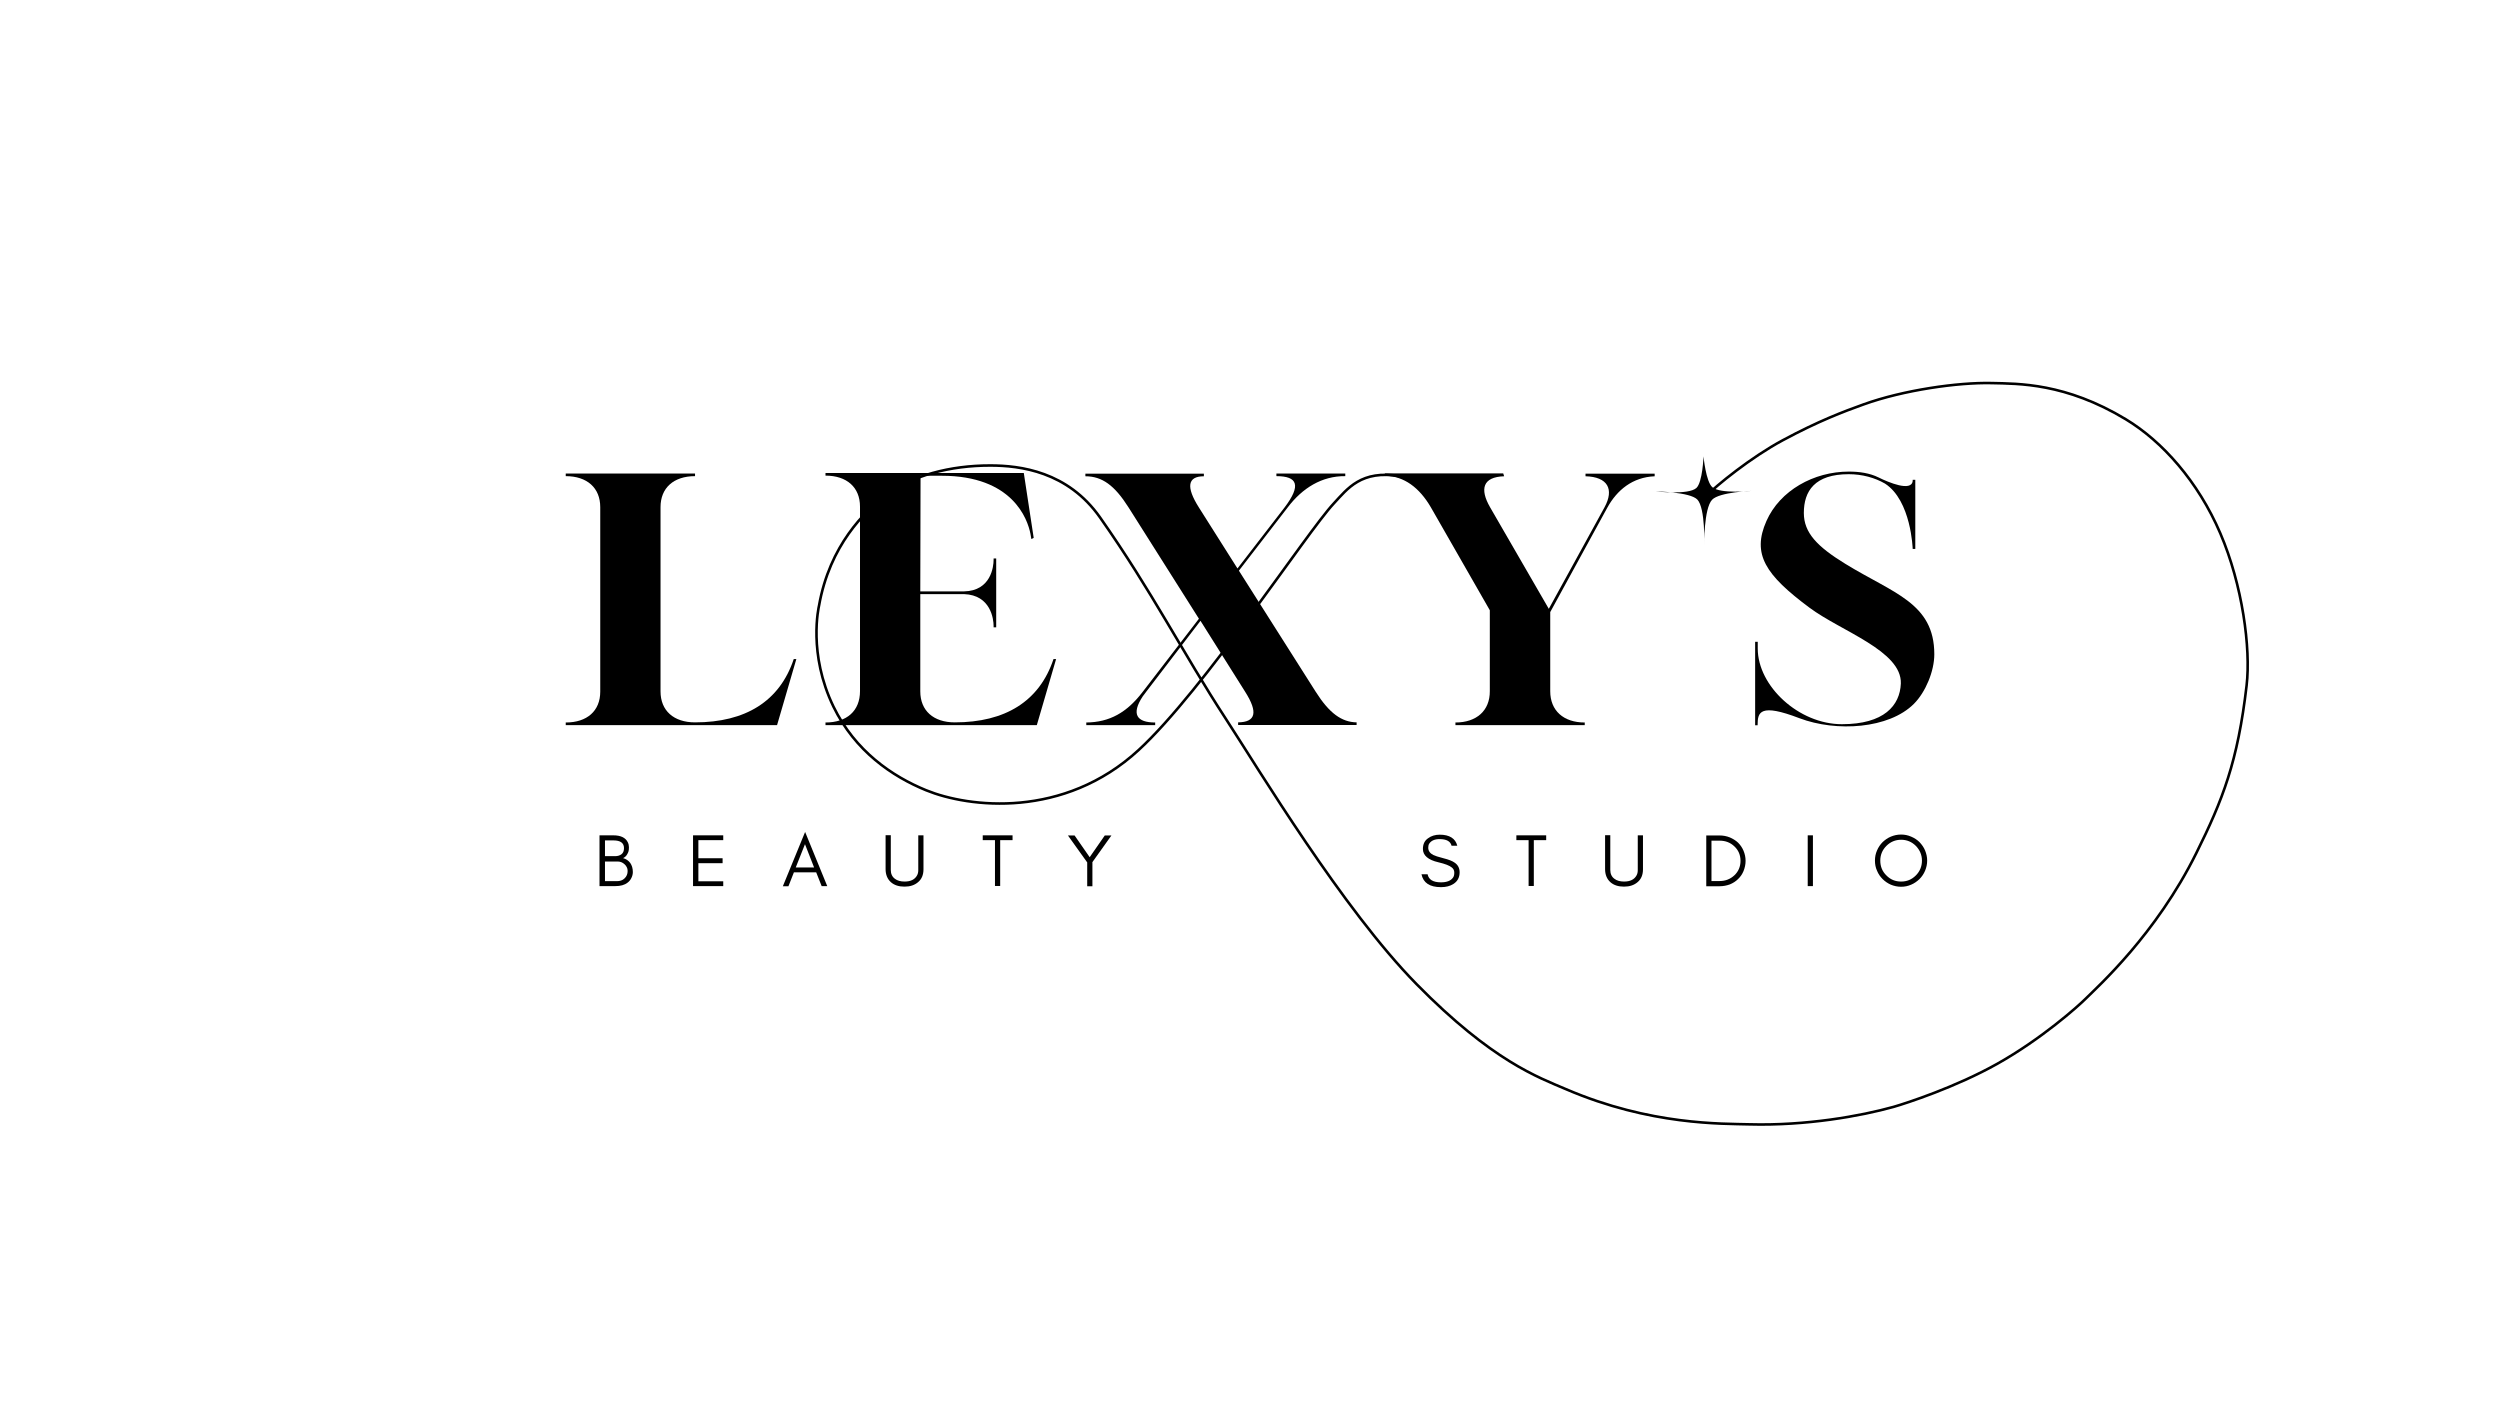
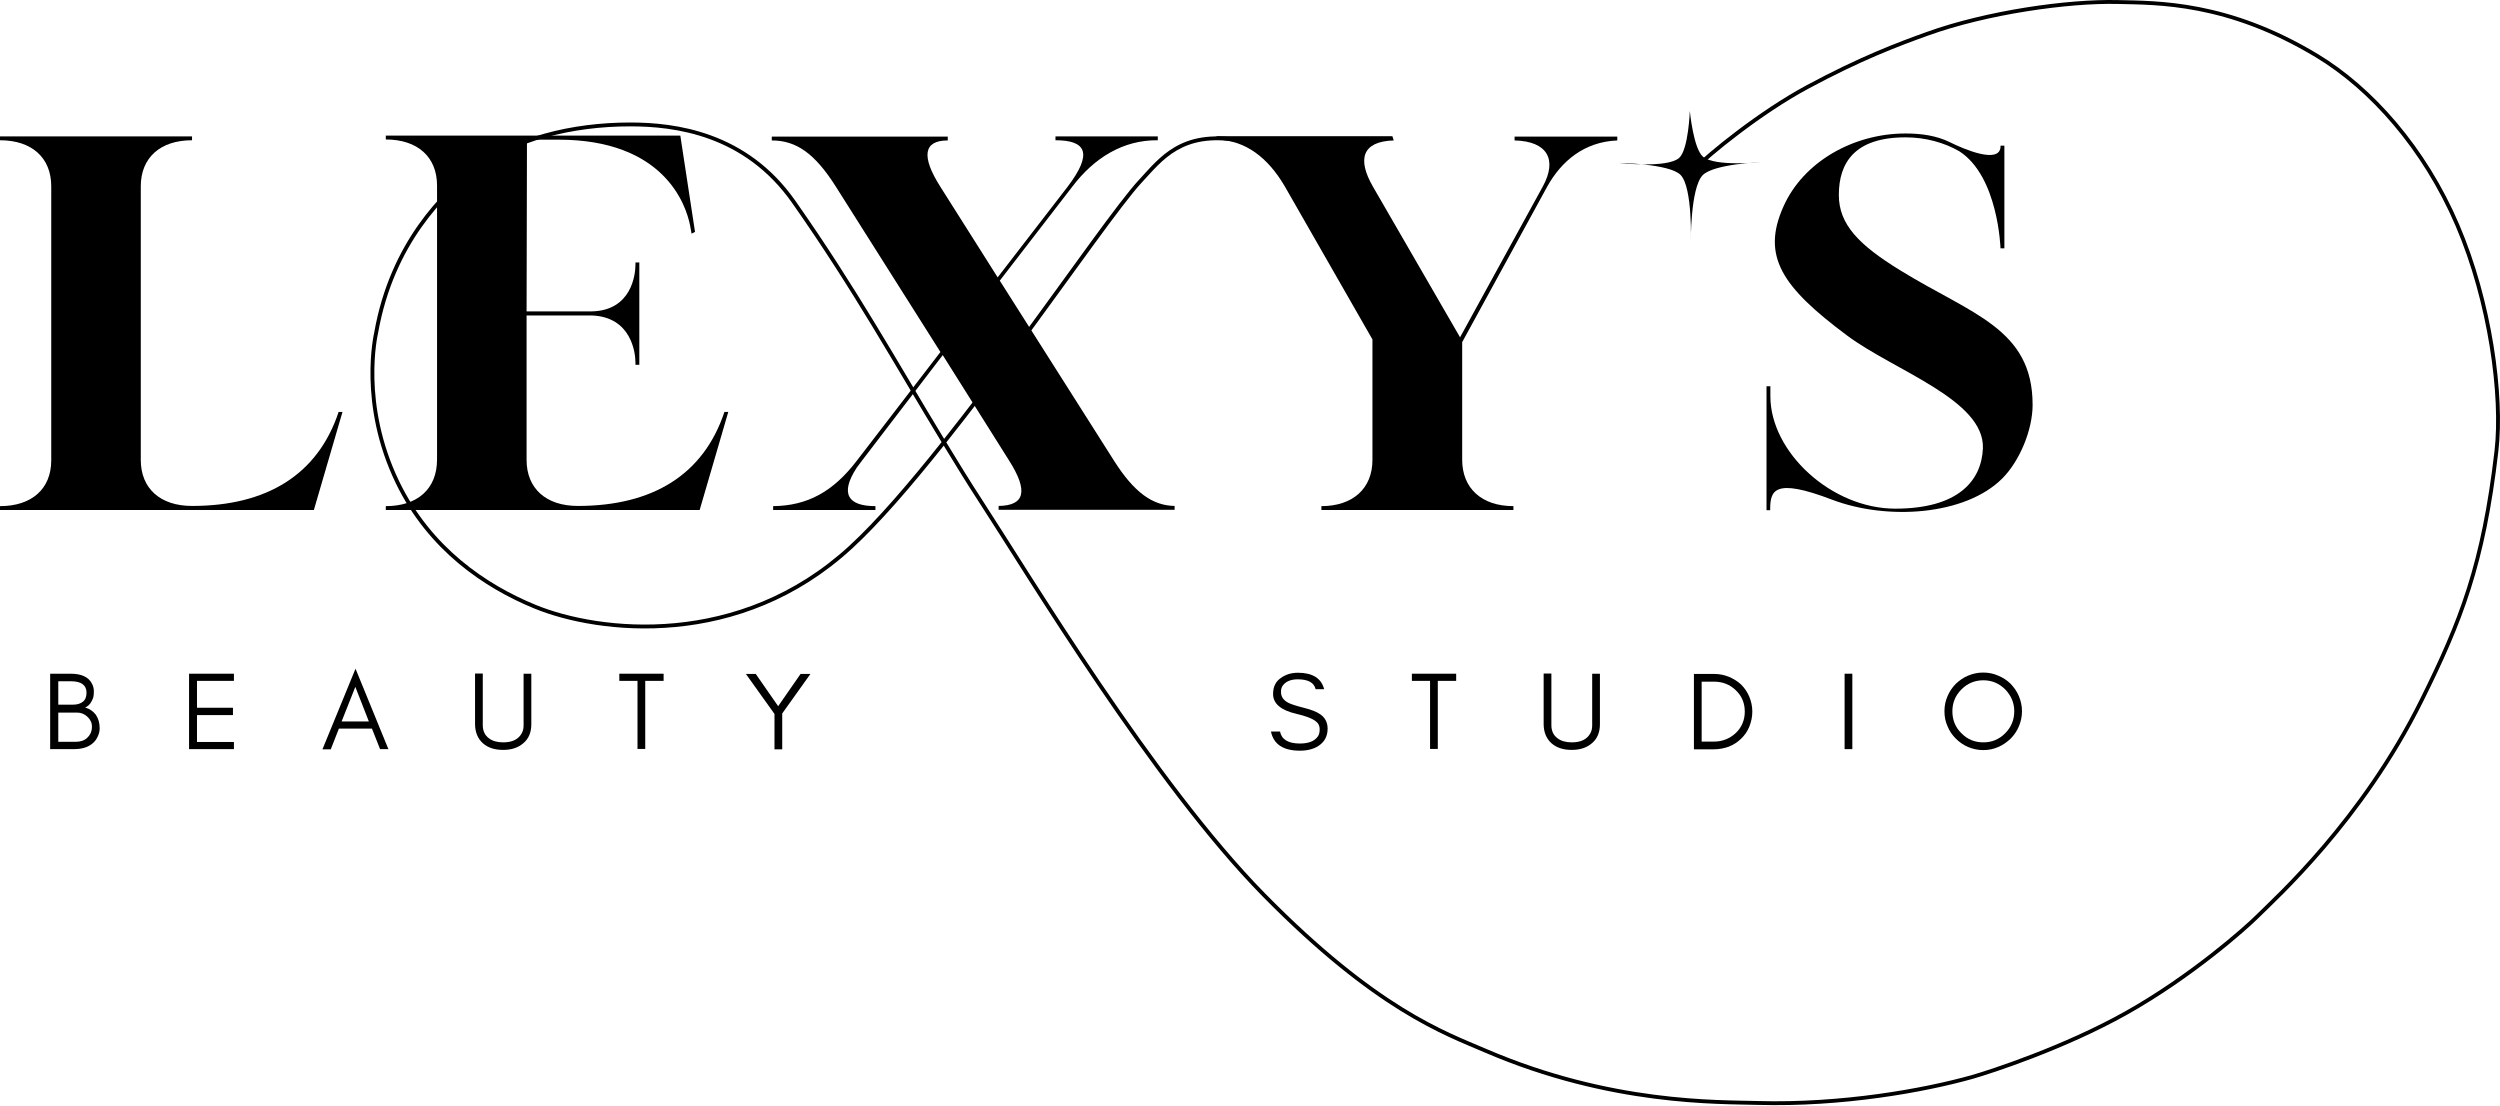
- <svg xmlns="http://www.w3.org/2000/svg" version="1.1" id="Layer_1" x="0px" y="0px" viewBox="0 0 1920 1080" style="enable-background:new 0 0 1920 1080;" xml:space="preserve">
-   <style type="text/css">
+ <svg xmlns="http://www.w3.org/2000/svg" version="1.1" id="Layer_1" x="0px" y="0px" viewBox="0 0 1292.747 571.467" xml:space="preserve" width="1292.747" height="571.467">
+   <defs id="defs82" />
+   <style type="text/css" id="style2">
	.st0{fill:none;stroke:#000000;stroke-width:2;stroke-miterlimit:10;}
</style>
-   <g id="XMLID_19_">
-     <g id="XMLID_104_">
-       <g id="XMLID_105_" transform="translate(81.88761, 192.5814)">
-         <g id="XMLID_106_">
-           <path id="XMLID_23_" d="M352.6,362.3v2h162.3l14.8-50.7h-2c-10.8,32.5-37.2,48.6-75.8,48.6c-16.4,0-26.5-9-26.5-23.8V196.9      c0-14.8,10.1-23.8,26.5-23.8v-2h-99.3v2c16.4,0,26.5,9,26.5,23.8v141.7C379.1,353.4,369,362.3,352.6,362.3z" />
+   <g id="XMLID_19_" transform="translate(-434.4876,-293.1587)" style="fill:#000000">
+     <g id="XMLID_104_" style="fill:#000000">
+       <g id="XMLID_105_" transform="translate(81.88761,192.5814)" style="fill:#000000">
+         <g id="XMLID_106_" style="fill:#000000">
+           <path id="XMLID_23_" d="m 352.6,362.3 v 2 h 162.3 l 14.8,-50.7 h -2 c -10.8,32.5 -37.2,48.6 -75.8,48.6 -16.4,0 -26.5,-9 -26.5,-23.8 V 196.9 c 0,-14.8 10.1,-23.8 26.5,-23.8 v -2 h -99.3 v 2 c 16.4,0 26.5,9 26.5,23.8 v 141.7 c 0,14.8 -10.1,23.7 -26.5,23.7 z" style="fill:#000000" />
        </g>
      </g>
    </g>
-     <g id="XMLID_100_">
-       <g id="XMLID_101_" transform="translate(122.2818, 192.5814)">
-         <g id="XMLID_102_">
-           <path id="XMLID_22_" d="M511.7,362.3v2h162.3l14.8-50.7h-2c-10.8,32.5-37.2,48.6-75.8,48.6c-16.4,0-26.5-9-26.5-23.8v-74.7h33.6      c20.6,0.7,22.7,19.3,22.7,24.4v1.1h2v-52.9h-2v1.1c0,5.2-2,23.8-22.7,24.2h-33.6l0.2-88.8H601c54.3,0,65.9,33.2,68.1,44.6l0.7,4      l1.8-0.9l-7.6-49.8H511.7v2c16.4,0,26.5,9,26.5,23.8v141.7C538.2,353.4,528.1,362.3,511.7,362.3z" />
+     <g id="XMLID_100_" style="fill:#000000">
+       <g id="XMLID_101_" transform="translate(122.2818,192.5814)" style="fill:#000000">
+         <g id="XMLID_102_" style="fill:#000000">
+           <path id="XMLID_22_" d="m 511.7,362.3 v 2 H 674 l 14.8,-50.7 h -2 c -10.8,32.5 -37.2,48.6 -75.8,48.6 -16.4,0 -26.5,-9 -26.5,-23.8 v -74.7 h 33.6 c 20.6,0.7 22.7,19.3 22.7,24.4 v 1.1 h 2 v -52.9 h -2 v 1.1 c 0,5.2 -2,23.8 -22.7,24.2 h -33.6 l 0.2,-88.8 H 601 c 54.3,0 65.9,33.2 68.1,44.6 l 0.7,4 1.8,-0.9 -7.6,-49.8 H 511.7 v 2 c 16.4,0 26.5,9 26.5,23.8 v 141.7 c 0,15.2 -10.1,24.1 -26.5,24.1 z" style="fill:#000000" />
        </g>
      </g>
    </g>
-     <g id="XMLID_96_">
-       <g id="XMLID_97_" transform="translate(162.676, 192.5814)">
-         <g id="XMLID_98_">
-           <path id="XMLID_21_" d="M671.6,362.3v2h52.9v-2c-14.1,0-18.6-6.3-9.6-20l2.7-3.6l41.7-54.5l34.3,54.5      c10.1,15.9,8.1,23.3-5.4,23.5v2h91v-2c-11.4-0.2-20.9-6.9-31.4-23.5l-59-93l37.5-48.6c11.2-14.8,26.2-24.2,44.2-24v-2h-52.9v2      c16.1,0,19.3,6.9,6.3,24L787.7,244l-29.6-46.8c-10.1-15.9-8.7-24,3.8-24v-2h-91v2c12.8,0,22.4,6.9,33.2,24l54,85.4l-43.3,56.3      C702.7,354.7,689.5,362.1,671.6,362.3z" />
+     <g id="XMLID_96_" style="fill:#000000">
+       <g id="XMLID_97_" transform="translate(162.676,192.5814)" style="fill:#000000">
+         <g id="XMLID_98_" style="fill:#000000">
+           <path id="XMLID_21_" d="m 671.6,362.3 v 2 h 52.9 v -2 c -14.1,0 -18.6,-6.3 -9.6,-20 l 2.7,-3.6 41.7,-54.5 34.3,54.5 c 10.1,15.9 8.1,23.3 -5.4,23.5 v 2 h 91 v -2 c -11.4,-0.2 -20.9,-6.9 -31.4,-23.5 l -59,-93 37.5,-48.6 c 11.2,-14.8 26.2,-24.2 44.2,-24 v -2 h -52.9 v 2 c 16.1,0 19.3,6.9 6.3,24 L 787.7,244 758.1,197.2 c -10.1,-15.9 -8.7,-24 3.8,-24 v -2 h -91 v 2 c 12.8,0 22.4,6.9 33.2,24 l 54,85.4 -43.3,56.3 c -12.1,15.8 -25.3,23.2 -43.2,23.4 z" style="fill:#000000" />
        </g>
      </g>
    </g>
-     <g id="XMLID_92_">
-       <g id="XMLID_93_" transform="translate(209.3789, 192.5814)">
-         <g id="XMLID_94_">
-           <path id="XMLID_20_" d="M908.4,362.3v2h99.3v-2c-16.4,0-26.5-9.2-26.5-24v-60.8l43.9-80.3c7.4-13.4,19.3-23.3,36.3-24v-2h-53.1      v2c17,0.4,22.2,9.9,14.6,23.8l-42.8,78l-45.1-78c-8.1-14.1-5.6-23.3,10.8-23.8l-0.7-2.2h-91l0.5,1.8      c14.4,0.4,26.1,9.1,34.9,24.2l45.3,79.1v62.1C934.9,353.2,924.6,362.3,908.4,362.3z" />
+     <g id="XMLID_92_" style="fill:#000000">
+       <g id="XMLID_93_" transform="translate(209.3789,192.5814)" style="fill:#000000">
+         <g id="XMLID_94_" style="fill:#000000">
+           <path id="XMLID_20_" d="m 908.4,362.3 v 2 h 99.3 v -2 c -16.4,0 -26.5,-9.2 -26.5,-24 v -60.8 l 43.9,-80.3 c 7.4,-13.4 19.3,-23.3 36.3,-24 v -2 h -53.1 v 2 c 17,0.4 22.2,9.9 14.6,23.8 L 980.1,275 935,197 c -8.1,-14.1 -5.6,-23.3 10.8,-23.8 l -0.7,-2.2 h -91 l 0.5,1.8 c 14.4,0.4 26.1,9.1 34.9,24.2 l 45.3,79.1 v 62.1 c 0.1,15 -10.2,24.1 -26.4,24.1 z" style="fill:#000000" />
        </g>
      </g>
    </g>
-     <g id="XMLID_84_">
-       <g id="XMLID_85_" transform="translate(266.7478, 192.5814)">
-         <g id="XMLID_86_">
-           <path id="XMLID_18_" d="M1081.1,364.4h2v-0.2c0-9.9,1.8-16.8,32.1-5.2c28.5,10.8,68.8,8.1,87.9-11c9-9,15.7-25.1,15.7-38.1      c0-39.5-31.6-46.8-68.4-69.5c-21.5-13.2-31.8-23.8-31.8-39c0-16.8,8.3-29.8,34.5-29.8c10.3,0,20,2.7,27.8,7.2      c20.2,13,21.3,50.2,21.3,50.2h2v-53.1h-2v0.9c-0.9,8.5-18.6,1.1-26.2-2.7c-6.9-3.4-14.8-4.5-22.9-4.5      c-26.9,0-52.9,14.6-63.2,37.9c-11.4,25.6-0.7,41.5,33,66.6c24.4,18.2,71.1,33.2,70.2,58.3c-0.7,16.8-12.8,31.2-45.3,31.2      c-33,0-64.6-29.2-64.6-58.1v-5.2h-2V364.4z" />
+     <g id="XMLID_84_" style="fill:#000000">
+       <g id="XMLID_85_" transform="translate(266.7477,192.5814)" style="fill:#000000">
+         <g id="XMLID_86_" style="fill:#000000">
+           <path id="XMLID_18_" d="m 1081.1,364.4 h 2 v -0.2 c 0,-9.9 1.8,-16.8 32.1,-5.2 28.5,10.8 68.8,8.1 87.9,-11 9,-9 15.7,-25.1 15.7,-38.1 0,-39.5 -31.6,-46.8 -68.4,-69.5 -21.5,-13.2 -31.8,-23.8 -31.8,-39 0,-16.8 8.3,-29.8 34.5,-29.8 10.3,0 20,2.7 27.8,7.2 20.2,13 21.3,50.2 21.3,50.2 h 2 v -53.1 h -2 v 0.9 c -0.9,8.5 -18.6,1.1 -26.2,-2.7 -6.9,-3.4 -14.8,-4.5 -22.9,-4.5 -26.9,0 -52.9,14.6 -63.2,37.9 -11.4,25.6 -0.7,41.5 33,66.6 24.4,18.2 71.1,33.2 70.2,58.3 -0.7,16.8 -12.8,31.2 -45.3,31.2 -33,0 -64.6,-29.2 -64.6,-58.1 v -5.2 h -2 v 64.1 z" style="fill:#000000" />
        </g>
      </g>
    </g>
  </g>
-   <g id="XMLID_53_">
-     <g id="XMLID_54_" transform="translate(189.1605, 216.9336)">
+   <g id="XMLID_53_" transform="translate(-434.4876,-293.1587)">
+     <g id="XMLID_54_" transform="translate(189.1605,216.9336)">
	</g>
  </g>
-   <g id="beauty">
-     <g id="XMLID_77_">
-       <g id="XMLID_78_" transform="translate(112.5248, 216.9336)">
-         <g id="XMLID_79_">
-           <path id="XMLID_80_" d="M373.5,452.8c0-2.8-0.7-5.1-2-7c-1.4-1.8-3.2-3.1-5.5-3.7c1.3-0.6,2.5-1.6,3.3-3.2      c0.4-0.7,0.7-1.4,0.9-2.1c0.2-0.7,0.3-1.8,0.3-3.1c0-1.3-0.3-2.6-0.9-3.8c-1.7-3.5-5.4-5.3-11.1-5.3h-10.6v39H360      c4,0,7.1-0.8,9.5-2.7c1.2-0.9,2.2-2.1,2.9-3.6C373.1,455.9,373.5,454.4,373.5,452.8z M366.7,434.4c0,2.1-0.6,3.7-1.9,4.7      c-1.3,1-2.9,1.5-5,1.5h-7.7v-12.1h6.5C364,428.5,366.7,430.5,366.7,434.4z M369.5,452c0,2.3-0.8,4.2-2.4,5.7      c-1.5,1.5-3.6,2.1-5.9,2.1h-9.1v-15.1h9.7c2,0,3.8,0.7,5.3,2.1c0.7,0.6,1.3,1.4,1.7,2.2C369.3,449.9,369.5,450.8,369.5,452z" />
+   <g id="beauty" transform="translate(-434.4876,-293.1587)" style="fill:#000000">
+     <g id="XMLID_77_" style="fill:#000000">
+       <g id="XMLID_78_" transform="translate(112.5248,216.9336)" style="fill:#000000">
+         <g id="XMLID_79_" style="fill:#000000">
+           <path id="XMLID_80_" d="m 373.5,452.8 c 0,-2.8 -0.7,-5.1 -2,-7 -1.4,-1.8 -3.2,-3.1 -5.5,-3.7 1.3,-0.6 2.5,-1.6 3.3,-3.2 0.4,-0.7 0.7,-1.4 0.9,-2.1 0.2,-0.7 0.3,-1.8 0.3,-3.1 0,-1.3 -0.3,-2.6 -0.9,-3.8 -1.7,-3.5 -5.4,-5.3 -11.1,-5.3 h -10.6 v 39 H 360 c 4,0 7.1,-0.8 9.5,-2.7 1.2,-0.9 2.2,-2.1 2.9,-3.6 0.7,-1.4 1.1,-2.9 1.1,-4.5 z m -6.8,-18.4 c 0,2.1 -0.6,3.7 -1.9,4.7 -1.3,1 -2.9,1.5 -5,1.5 h -7.7 v -12.1 h 6.5 c 5.4,0 8.1,2 8.1,5.9 z m 2.8,17.6 c 0,2.3 -0.8,4.2 -2.4,5.7 -1.5,1.5 -3.6,2.1 -5.9,2.1 h -9.1 v -15.1 h 9.7 c 2,0 3.8,0.7 5.3,2.1 0.7,0.6 1.3,1.4 1.7,2.2 0.5,0.9 0.7,1.8 0.7,3 z" style="fill:#000000" />
        </g>
      </g>
    </g>
-     <g id="XMLID_73_">
-       <g id="XMLID_74_" transform="translate(125.0506, 216.9336)">
-         <g id="XMLID_75_">
-           <path id="XMLID_14_" d="M430.4,463.6v-3.7h-19.1V446h18.6v-3.8h-18.6v-13.9h19.1v-3.7h-23.2v39H430.4z" />
+     <g id="XMLID_73_" style="fill:#000000">
+       <g id="XMLID_74_" transform="translate(125.0506,216.9336)" style="fill:#000000">
+         <g id="XMLID_75_" style="fill:#000000">
+           <path id="XMLID_14_" d="m 430.4,463.6 v -3.7 H 411.3 V 446 h 18.6 v -3.8 h -18.6 v -13.9 h 19.1 v -3.7 h -23.2 v 39 z" style="fill:#000000" />
        </g>
      </g>
    </g>
-     <g id="XMLID_67_">
-       <g id="XMLID_68_" transform="translate(137.7264, 216.9336)">
-         <g id="XMLID_69_">
-           <path id="XMLID_70_" d="M473.4,449.3l7.1-17.9l7,17.9H473.4z M497.6,463.6L480.6,422l-17.1,41.7h4.3L472,453h17.1l4.2,10.6      H497.6z" />
+     <g id="XMLID_67_" style="fill:#000000">
+       <g id="XMLID_68_" transform="translate(137.7264,216.9336)" style="fill:#000000">
+         <g id="XMLID_69_" style="fill:#000000">
+           <path id="XMLID_70_" d="m 473.4,449.3 7.1,-17.9 7,17.9 z m 24.2,14.3 -17,-41.6 -17.1,41.7 h 4.3 L 472,453 h 17.1 l 4.2,10.6 z" style="fill:#000000" />
        </g>
      </g>
    </g>
-     <g id="XMLID_63_">
-       <g id="XMLID_64_" transform="translate(151.0328, 216.9336)">
-         <g id="XMLID_65_">
-           <path id="XMLID_11_" d="M558.2,450.7v-26.1h-4v26.7c0,1.6-0.3,2.9-0.9,4c-1.7,3.2-4.9,4.8-9.6,4.8c-3.1,0-5.6-0.7-7.4-2.1      c-2.1-1.5-3.2-3.8-3.2-6.8v-26.7h-4v26.1c0,4.2,1.4,7.6,4.1,10c2.6,2.3,6.1,3.4,10.4,3.4c4.3,0,7.7-1.1,10.4-3.4      C556.8,458.3,558.2,455,558.2,450.7z" />
+     <g id="XMLID_63_" style="fill:#000000">
+       <g id="XMLID_64_" transform="translate(151.0328,216.9336)" style="fill:#000000">
+         <g id="XMLID_65_" style="fill:#000000">
+           <path id="XMLID_11_" d="m 558.2,450.7 v -26.1 h -4 v 26.7 c 0,1.6 -0.3,2.9 -0.9,4 -1.7,3.2 -4.9,4.8 -9.6,4.8 -3.1,0 -5.6,-0.7 -7.4,-2.1 -2.1,-1.5 -3.2,-3.8 -3.2,-6.8 v -26.7 h -4 v 26.1 c 0,4.2 1.4,7.6 4.1,10 2.6,2.3 6.1,3.4 10.4,3.4 4.3,0 7.7,-1.1 10.4,-3.4 2.8,-2.3 4.2,-5.6 4.2,-9.9 z" style="fill:#000000" />
        </g>
      </g>
    </g>
-     <g id="XMLID_59_">
-       <g id="XMLID_60_" transform="translate(164.4392, 216.9336)">
-         <g id="XMLID_61_">
-           <path id="XMLID_10_" d="M590.2,428.3h9.5v35.2h4v-35.2h9.5v-3.7h-22.9V428.3z" />
+     <g id="XMLID_59_" style="fill:#000000">
+       <g id="XMLID_60_" transform="translate(164.4392,216.9336)" style="fill:#000000">
+         <g id="XMLID_61_" style="fill:#000000">
+           <path id="XMLID_10_" d="m 590.2,428.3 h 9.5 v 35.2 h 4 v -35.2 h 9.5 v -3.7 h -22.9 v 3.7 z" style="fill:#000000" />
        </g>
      </g>
    </g>
-     <g id="XMLID_55_">
-       <g id="XMLID_56_" transform="translate(175.9742, 216.9336)">
-         <g id="XMLID_57_">
-           <path id="XMLID_9_" d="M662.9,445.3l14.7-20.6h-5.1l-11.6,16.7l-11.6-16.7h-5.1l14.8,20.7v18.3h4V445.3z" />
+     <g id="XMLID_55_" style="fill:#000000">
+       <g id="XMLID_56_" transform="translate(175.9742,216.9336)" style="fill:#000000">
+         <g id="XMLID_57_" style="fill:#000000">
+           <path id="XMLID_9_" d="m 662.9,445.3 14.7,-20.6 h -5.1 l -11.6,16.7 -11.6,-16.7 h -5.1 l 14.8,20.7 v 18.3 h 4 v -18.4 z" style="fill:#000000" />
        </g>
      </g>
    </g>
  </g>
-   <g id="studio">
-     <g id="XMLID_49_">
-       <g id="XMLID_50_" transform="translate(198.9941, 216.9336)">
-         <g id="XMLID_51_">
-           <path id="XMLID_8_" d="M905.7,445.3c5.1,1.2,8.5,2.5,10.3,4c1.3,1,1.9,2.3,1.9,4c0,1.6-0.3,2.9-1,3.8c-1.7,2.4-4.8,3.6-9.2,3.6      c-6.1,0-9.5-2.1-10.3-6.2h-4.7c1.4,6.6,6.3,9.9,15,9.9c3.8,0,7-0.8,9.6-2.5c3.1-2,4.7-5,4.7-8.9c0-3.2-1.3-5.7-3.8-7.4      c-1.8-1.3-4.6-2.4-8.6-3.4c-4-1-6.6-1.9-7.8-2.5c-2.6-1.3-3.9-3.2-3.9-5.6c0-1.3,0.2-2.3,0.8-3.2c1.5-2.2,4.1-3.4,7.9-3.4      c5.3,0,8.4,1.7,9.2,5.1h4.4c-1.4-5.6-6-8.5-13.5-8.5c-3.4,0-6.5,0.9-9,2.8c-2.6,1.8-3.9,4.5-3.9,8.2      C893.8,440,897.8,443.5,905.7,445.3z" />
+   <g id="studio" transform="translate(-434.4876,-293.1587)" style="fill:#000000">
+     <g id="XMLID_49_" style="fill:#000000">
+       <g id="XMLID_50_" transform="translate(198.9941,216.9336)" style="fill:#000000">
+         <g id="XMLID_51_" style="fill:#000000">
+           <path id="XMLID_8_" d="m 905.7,445.3 c 5.1,1.2 8.5,2.5 10.3,4 1.3,1 1.9,2.3 1.9,4 0,1.6 -0.3,2.9 -1,3.8 -1.7,2.4 -4.8,3.6 -9.2,3.6 -6.1,0 -9.5,-2.1 -10.3,-6.2 h -4.7 c 1.4,6.6 6.3,9.9 15,9.9 3.8,0 7,-0.8 9.6,-2.5 3.1,-2 4.7,-5 4.7,-8.9 0,-3.2 -1.3,-5.7 -3.8,-7.4 -1.8,-1.3 -4.6,-2.4 -8.6,-3.4 -4,-1 -6.6,-1.9 -7.8,-2.5 -2.6,-1.3 -3.9,-3.2 -3.9,-5.6 0,-1.3 0.2,-2.3 0.8,-3.2 1.5,-2.2 4.1,-3.4 7.9,-3.4 5.3,0 8.4,1.7 9.2,5.1 h 4.4 c -1.4,-5.6 -6,-8.5 -13.5,-8.5 -3.4,0 -6.5,0.9 -9,2.8 -2.6,1.8 -3.9,4.5 -3.9,8.2 0,4.9 4,8.4 11.9,10.2 z" style="fill:#000000" />
        </g>
      </g>
    </g>
-     <g id="XMLID_45_">
-       <g id="XMLID_46_" transform="translate(211.8702, 216.9336)">
-         <g id="XMLID_47_">
-           <path id="XMLID_7_" d="M952.6,428.3h9.5v35.2h4v-35.2h9.5v-3.7h-22.9V428.3z" />
+     <g id="XMLID_45_" style="fill:#000000">
+       <g id="XMLID_46_" transform="translate(211.8702,216.9336)" style="fill:#000000">
+         <g id="XMLID_47_" style="fill:#000000">
+           <path id="XMLID_7_" d="m 952.6,428.3 h 9.5 v 35.2 h 4 v -35.2 h 9.5 v -3.7 h -22.9 v 3.7 z" style="fill:#000000" />
        </g>
      </g>
    </g>
-     <g id="XMLID_41_">
-       <g id="XMLID_42_" transform="translate(223.4051, 216.9336)">
-         <g id="XMLID_43_">
-           <path id="XMLID_6_" d="M1038.4,450.7v-26.1h-4v26.7c0,1.6-0.3,2.9-0.9,4c-1.7,3.2-4.9,4.8-9.6,4.8c-3.1,0-5.6-0.7-7.4-2.1      c-2.1-1.5-3.2-3.8-3.2-6.8v-26.7h-4v26.1c0,4.2,1.4,7.6,4.1,10c2.6,2.3,6.1,3.4,10.4,3.4c4.3,0,7.7-1.1,10.4-3.4      C1037,458.3,1038.4,455,1038.4,450.7z" />
+     <g id="XMLID_41_" style="fill:#000000">
+       <g id="XMLID_42_" transform="translate(223.4051,216.9336)" style="fill:#000000">
+         <g id="XMLID_43_" style="fill:#000000">
+           <path id="XMLID_6_" d="m 1038.4,450.7 v -26.1 h -4 v 26.7 c 0,1.6 -0.3,2.9 -0.9,4 -1.7,3.2 -4.9,4.8 -9.6,4.8 -3.1,0 -5.6,-0.7 -7.4,-2.1 -2.1,-1.5 -3.2,-3.8 -3.2,-6.8 v -26.7 h -4 v 26.1 c 0,4.2 1.4,7.6 4.1,10 2.6,2.3 6.1,3.4 10.4,3.4 4.3,0 7.7,-1.1 10.4,-3.4 2.8,-2.3 4.2,-5.6 4.2,-9.9 z" style="fill:#000000" />
        </g>
      </g>
    </g>
-     <g id="XMLID_35_">
-       <g id="XMLID_36_" transform="translate(236.8116, 216.9336)">
-         <g id="XMLID_37_">
-           <path id="XMLID_38_" d="M1103.8,444.2c0-2.8-0.6-5.4-1.6-7.8c-1-2.4-2.5-4.5-4.2-6.2c-1.8-1.7-4-3-6.3-4c-2.5-1-5.1-1.5-7.9-1.5      h-10.2v39h10.2c2.8,0,5.4-0.5,7.9-1.4c2.4-1,4.5-2.3,6.3-4.1c1.8-1.7,3.2-3.7,4.2-6.1C1103.2,449.6,1103.8,447,1103.8,444.2z       M1099.9,444.2c0,4.4-1.6,8.2-4.7,11.1c-3.1,2.9-6.9,4.4-11.3,4.4h-6.3v-31h6.3c4.5,0,8.3,1.5,11.3,4.4      C1098.3,436,1099.9,439.7,1099.9,444.2z" />
+     <g id="XMLID_35_" style="fill:#000000">
+       <g id="XMLID_36_" transform="translate(236.8116,216.9336)" style="fill:#000000">
+         <g id="XMLID_37_" style="fill:#000000">
+           <path id="XMLID_38_" d="m 1103.8,444.2 c 0,-2.8 -0.6,-5.4 -1.6,-7.8 -1,-2.4 -2.5,-4.5 -4.2,-6.2 -1.8,-1.7 -4,-3 -6.3,-4 -2.5,-1 -5.1,-1.5 -7.9,-1.5 h -10.2 v 39 h 10.2 c 2.8,0 5.4,-0.5 7.9,-1.4 2.4,-1 4.5,-2.3 6.3,-4.1 1.8,-1.7 3.2,-3.7 4.2,-6.1 1,-2.5 1.6,-5.1 1.6,-7.9 z m -3.9,0 c 0,4.4 -1.6,8.2 -4.7,11.1 -3.1,2.9 -6.9,4.4 -11.3,4.4 h -6.3 v -31 h 6.3 c 4.5,0 8.3,1.5 11.3,4.4 3.1,2.9 4.7,6.6 4.7,11.1 z" style="fill:#000000" />
        </g>
      </g>
    </g>
-     <g id="XMLID_31_">
-       <g id="XMLID_32_" transform="translate(250.4282, 216.9336)">
-         <g id="XMLID_33_">
-           <path id="XMLID_5_" d="M1141.9,463.6v-39h-4v39H1141.9z" />
+     <g id="XMLID_31_" style="fill:#000000">
+       <g id="XMLID_32_" transform="translate(250.4282,216.9336)" style="fill:#000000">
+         <g id="XMLID_33_" style="fill:#000000">
+           <path id="XMLID_5_" d="m 1141.9,463.6 v -39 h -4 v 39 z" style="fill:#000000" />
        </g>
      </g>
    </g>
-     <g id="XMLID_2_">
-       <g id="XMLID_3_" transform="translate(259.7614, 216.9336)">
-         <g id="XMLID_4_">
-           <path id="XMLID_26_" d="M1216.3,444c0,4.5-1.6,8.3-4.7,11.4c-3.2,3.2-6.9,4.7-11.3,4.7c-4.4,0-8.2-1.5-11.3-4.7      c-3.2-3.1-4.7-6.9-4.7-11.4c0-4.3,1.5-8.1,4.7-11.3c3.1-3.1,6.9-4.7,11.3-4.7c4.4,0,8.2,1.6,11.3,4.7      C1214.7,435.9,1216.3,439.7,1216.3,444z M1220.3,444c0-2.8-0.6-5.3-1.6-7.8c-1-2.4-2.5-4.5-4.3-6.4c-1.8-1.8-4-3.2-6.4-4.2      c-2.5-1.1-5-1.6-7.8-1.6c-2.8,0-5.4,0.6-7.8,1.6c-2.4,1-4.5,2.5-6.3,4.2c-1.8,1.8-3.3,4-4.3,6.4c-1.1,2.5-1.6,5-1.6,7.8      c0,2.8,0.5,5.4,1.6,7.8c1,2.5,2.5,4.6,4.3,6.4c1.8,1.8,4,3.3,6.3,4.3c2.4,1,5.1,1.6,7.8,1.6c2.8,0,5.3-0.5,7.8-1.6      c2.4-1,4.5-2.5,6.4-4.3c1.8-1.8,3.3-4,4.3-6.4C1219.7,449.4,1220.3,446.8,1220.3,444z" />
+     <g id="XMLID_2_" style="fill:#000000">
+       <g id="XMLID_3_" transform="translate(259.7614,216.9336)" style="fill:#000000">
+         <g id="XMLID_4_" style="fill:#000000">
+           <path id="XMLID_26_" d="m 1216.3,444 c 0,4.5 -1.6,8.3 -4.7,11.4 -3.2,3.2 -6.9,4.7 -11.3,4.7 -4.4,0 -8.2,-1.5 -11.3,-4.7 -3.2,-3.1 -4.7,-6.9 -4.7,-11.4 0,-4.3 1.5,-8.1 4.7,-11.3 3.1,-3.1 6.9,-4.7 11.3,-4.7 4.4,0 8.2,1.6 11.3,4.7 3.1,3.2 4.7,7 4.7,11.3 z m 4,0 c 0,-2.8 -0.6,-5.3 -1.6,-7.8 -1,-2.4 -2.5,-4.5 -4.3,-6.4 -1.8,-1.8 -4,-3.2 -6.4,-4.2 -2.5,-1.1 -5,-1.6 -7.8,-1.6 -2.8,0 -5.4,0.6 -7.8,1.6 -2.4,1 -4.5,2.5 -6.3,4.2 -1.8,1.8 -3.3,4 -4.3,6.4 -1.1,2.5 -1.6,5 -1.6,7.8 0,2.8 0.5,5.4 1.6,7.8 1,2.5 2.5,4.6 4.3,6.4 1.8,1.8 4,3.3 6.3,4.3 2.4,1 5.1,1.6 7.8,1.6 2.8,0 5.3,-0.5 7.8,-1.6 2.4,-1 4.5,-2.5 6.4,-4.3 1.8,-1.8 3.3,-4 4.3,-6.4 1,-2.4 1.6,-5 1.6,-7.8 z" style="fill:#000000" />
        </g>
      </g>
    </g>
  </g>
-   <path id="XMLID_1_" class="st0" d="M1075.1,365.7c-29.7-5-40.2,9.6-50.8,21C1003.5,409,924.5,530,874.5,576  c-57.5,53-130.3,44.4-163.3,30.9c-25.9-10.6-54.5-30-71.1-64.2c-19.7-40.7-11.3-76.5-11.1-77.5c8.2-46.5,35.3-72.6,51.1-84.7  c20.2-15.4,49.8-23,80.3-23c23,0,59.6,4.5,84.5,40c40,56.9,63.3,103.6,96.5,154.5c25.4,39,89.7,146,146.5,203.8  c58.3,59.3,93.6,71.6,114.8,80.7c64.9,27.9,120.5,26.4,140.8,27c43.5,1.2,85.7-6.4,110.7-13.4c10.1-2.9,47.8-15.2,79.7-33.1  c34-19.1,62.1-44.2,67.9-50c9.2-9.2,54.1-49.4,85-111.9c20.2-40.7,31.8-70.1,38.6-128.7c3.3-28.6-3.2-77.2-20.2-116.8  c-17.1-39.9-44.6-70.7-72.6-87.6c-46.4-28-82.5-27.3-103.1-27.8c-25.8-0.6-67.8,5.4-98.3,16.4c-15.1,5.4-34.7,12.8-62,27.5  c-24.6,13.2-51,34.8-59.1,43" />
-   <path id="XMLID_52_" d="M1314.9,383.8c-6.4,6.7-6.1,35.2-6.1,35.2s1.1-28.8-5.3-35.4c-5.7-5.8-31.9-6.2-31.9-6.2s25,2.9,31.2-2.6  c4.8-4.4,5.5-24.3,5.5-24.3s1.8,19.4,6.8,23.7c6.2,5.3,30.1,2.8,30.1,2.8S1320.5,377.9,1314.9,383.8z" />
+   <path style="color:#000000;fill:#000000;stroke-miterlimit:10;-inkscape-stroke:none" d="M 1095.035,0.041 C 1069.055,-0.563 1027.04,5.44 996.373,16.5 981.259,21.905 961.59,29.333 934.238,44.061 909.501,57.335 883.147,78.89 874.9,87.238 l 1.424,1.406 c 7.954,-8.052 34.399,-29.696 58.861,-42.822 27.247,-14.672 46.778,-22.045 61.863,-27.439 h 0.002 C 1027.384,7.443 1069.368,1.445 1094.988,2.041 c 20.651,0.501 56.41,-0.221 102.607,27.656 27.788,16.772 55.177,47.424 72.197,87.139 16.919,39.412 23.395,87.968 20.127,116.291 -6.789,58.509 -18.321,87.704 -38.504,128.369 v 0.002 c -15.402,31.154 -34.304,56.764 -50.502,75.73 -16.198,18.967 -29.648,31.246 -34.309,35.906 -5.678,5.678 -33.805,30.802 -67.684,49.834 -31.777,17.831 -69.473,30.137 -79.486,33.012 -24.9,6.971 -67.033,14.557 -110.394,13.361 h -0.002 c -20.404,-0.603 -75.736,0.892 -140.432,-26.92 C 747.338,533.292 712.332,521.145 654.125,461.939 597.493,404.31 533.185,297.349 507.75,258.295 c -6.514,-9.987 -12.462,-19.753 -18.418,-29.531 12.561,-15.807 25.261,-32.491 37.336,-48.867 28.61,-38.801 53.66,-74.722 63.875,-85.674 h 0.002 c 5.333,-5.735 10.539,-12.129 18.008,-16.467 7.469,-4.338 17.221,-6.699 31.895,-4.229 l 0.332,-1.973 c -15.026,-2.53 -25.377,-0.09 -33.232,4.473 -7.856,4.562 -13.2,11.169 -18.467,16.834 -10.585,11.349 -35.434,47.077 -64.023,85.85 -11.923,16.17 -24.456,32.624 -36.854,48.242 -23.913,-39.379 -45.278,-78.1 -76.973,-123.186 v -0.002 C 386.089,67.922 349.042,63.342 325.912,63.342 c -30.666,0 -60.458,7.616 -80.906,23.205 h -0.002 c -15.913,12.186 -43.222,38.512 -51.477,85.32 -0.009,0.043 -0.176,0.785 -0.387,1.943 -0.213,1.171 -0.484,2.829 -0.74,4.916 -0.513,4.175 -0.971,10.064 -0.801,17.201 0.34,14.274 3.189,33.545 13.113,54.049 v 0.002 c 16.732,34.472 45.564,54.023 71.621,64.688 16.67,6.819 43.244,12.363 72.936,9.559 29.691,-2.804 62.495,-13.988 91.42,-40.648 v 0.002 c 14.153,-13.02 30.583,-32.152 47.328,-53.141 5.844,9.584 11.666,19.151 18.057,28.949 25.365,38.946 89.657,145.984 146.625,203.955 58.393,59.395 93.989,71.848 115.119,80.918 65.102,27.987 120.967,26.485 141.164,27.082 h 0.002 c 43.634,1.204 85.898,-6.409 110.998,-13.438 h 0 l 0,-0.002 c 10.186,-2.925 47.891,-15.221 79.914,-33.189 34.121,-19.168 62.195,-44.242 68.117,-50.164 4.54,-4.54 18.139,-16.963 34.416,-36.021 16.276,-19.058 35.276,-44.795 50.773,-76.141 v -0.002 c 20.217,-40.734 31.887,-70.337 38.697,-129.027 v -0.002 c 3.332,-28.877 -3.195,-77.521 -20.275,-117.309 -17.18,-40.085 -44.79,-71.034 -73.002,-88.063 C 1152.026,-0.138 1115.586,0.54 1095.037,0.041 Z M 325.912,65.342 c 22.87,0 59.023,4.419 83.682,39.574 31.793,45.226 53.2,84.078 77.295,123.711 -16.875,21.176 -33.42,40.476 -47.553,53.479 h -0.002 c -28.576,26.339 -60.92,37.356 -90.254,40.127 -29.334,2.771 -55.658,-2.735 -71.988,-9.416 -25.743,-10.536 -54.112,-29.783 -70.58,-63.711 -9.776,-20.196 -12.577,-39.174 -12.912,-53.225 -0.167,-7.026 0.282,-12.819 0.785,-16.91 0.251,-2.046 0.515,-3.666 0.723,-4.803 0.207,-1.137 0.34,-1.707 0.385,-1.93 l 0.004,-0.012 0.002,-0.012 c 8.145,-46.19 35.033,-72.064 50.721,-84.078 l 0.002,-0.002 c 19.952,-15.21 49.359,-22.793 79.691,-22.793 z" id="XMLID_1_" />
+   <path id="XMLID_52_" d="m 880.412,90.641 c -6.4,6.7 -6.1,35.2 -6.1,35.2 0,0 1.1,-28.8 -5.3,-35.4 -5.7,-5.8 -31.9,-6.2 -31.9,-6.2 0,0 25,2.9 31.2,-2.6 4.8,-4.4 5.5,-24.3 5.5,-24.3 0,0 1.8,19.4 6.8,23.7 6.2,5.3 30.1,2.8 30.1,2.8 0,0 -24.7,0.9 -30.3,6.8 z" style="fill:#000000" />
</svg>
